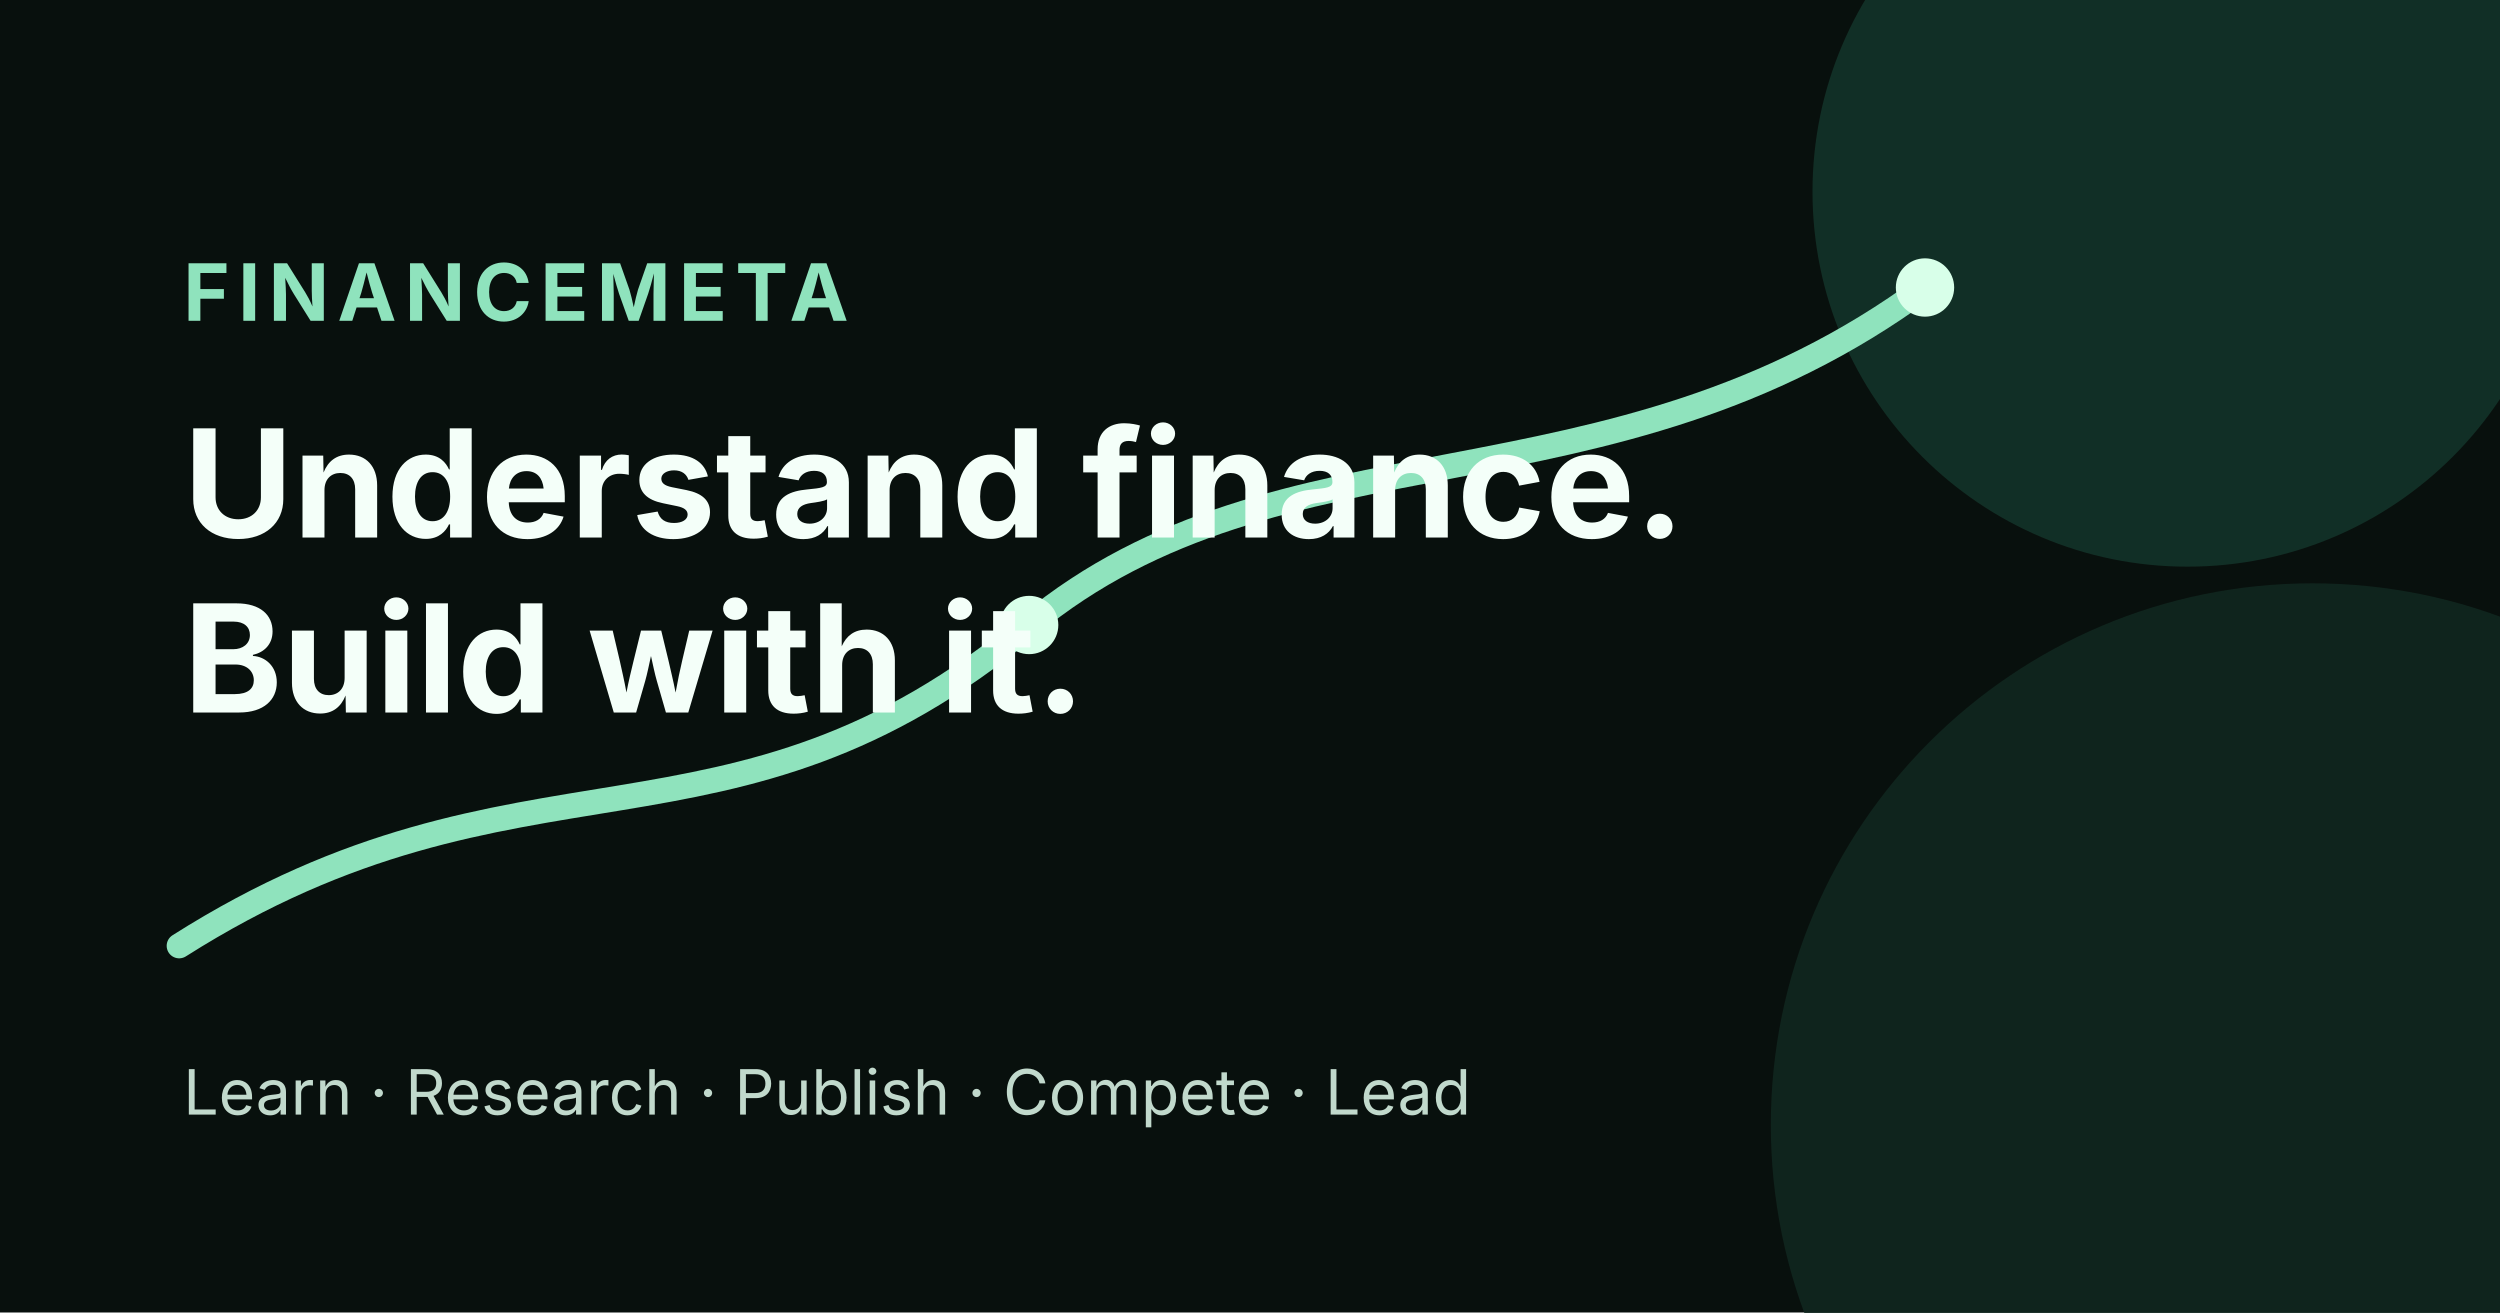
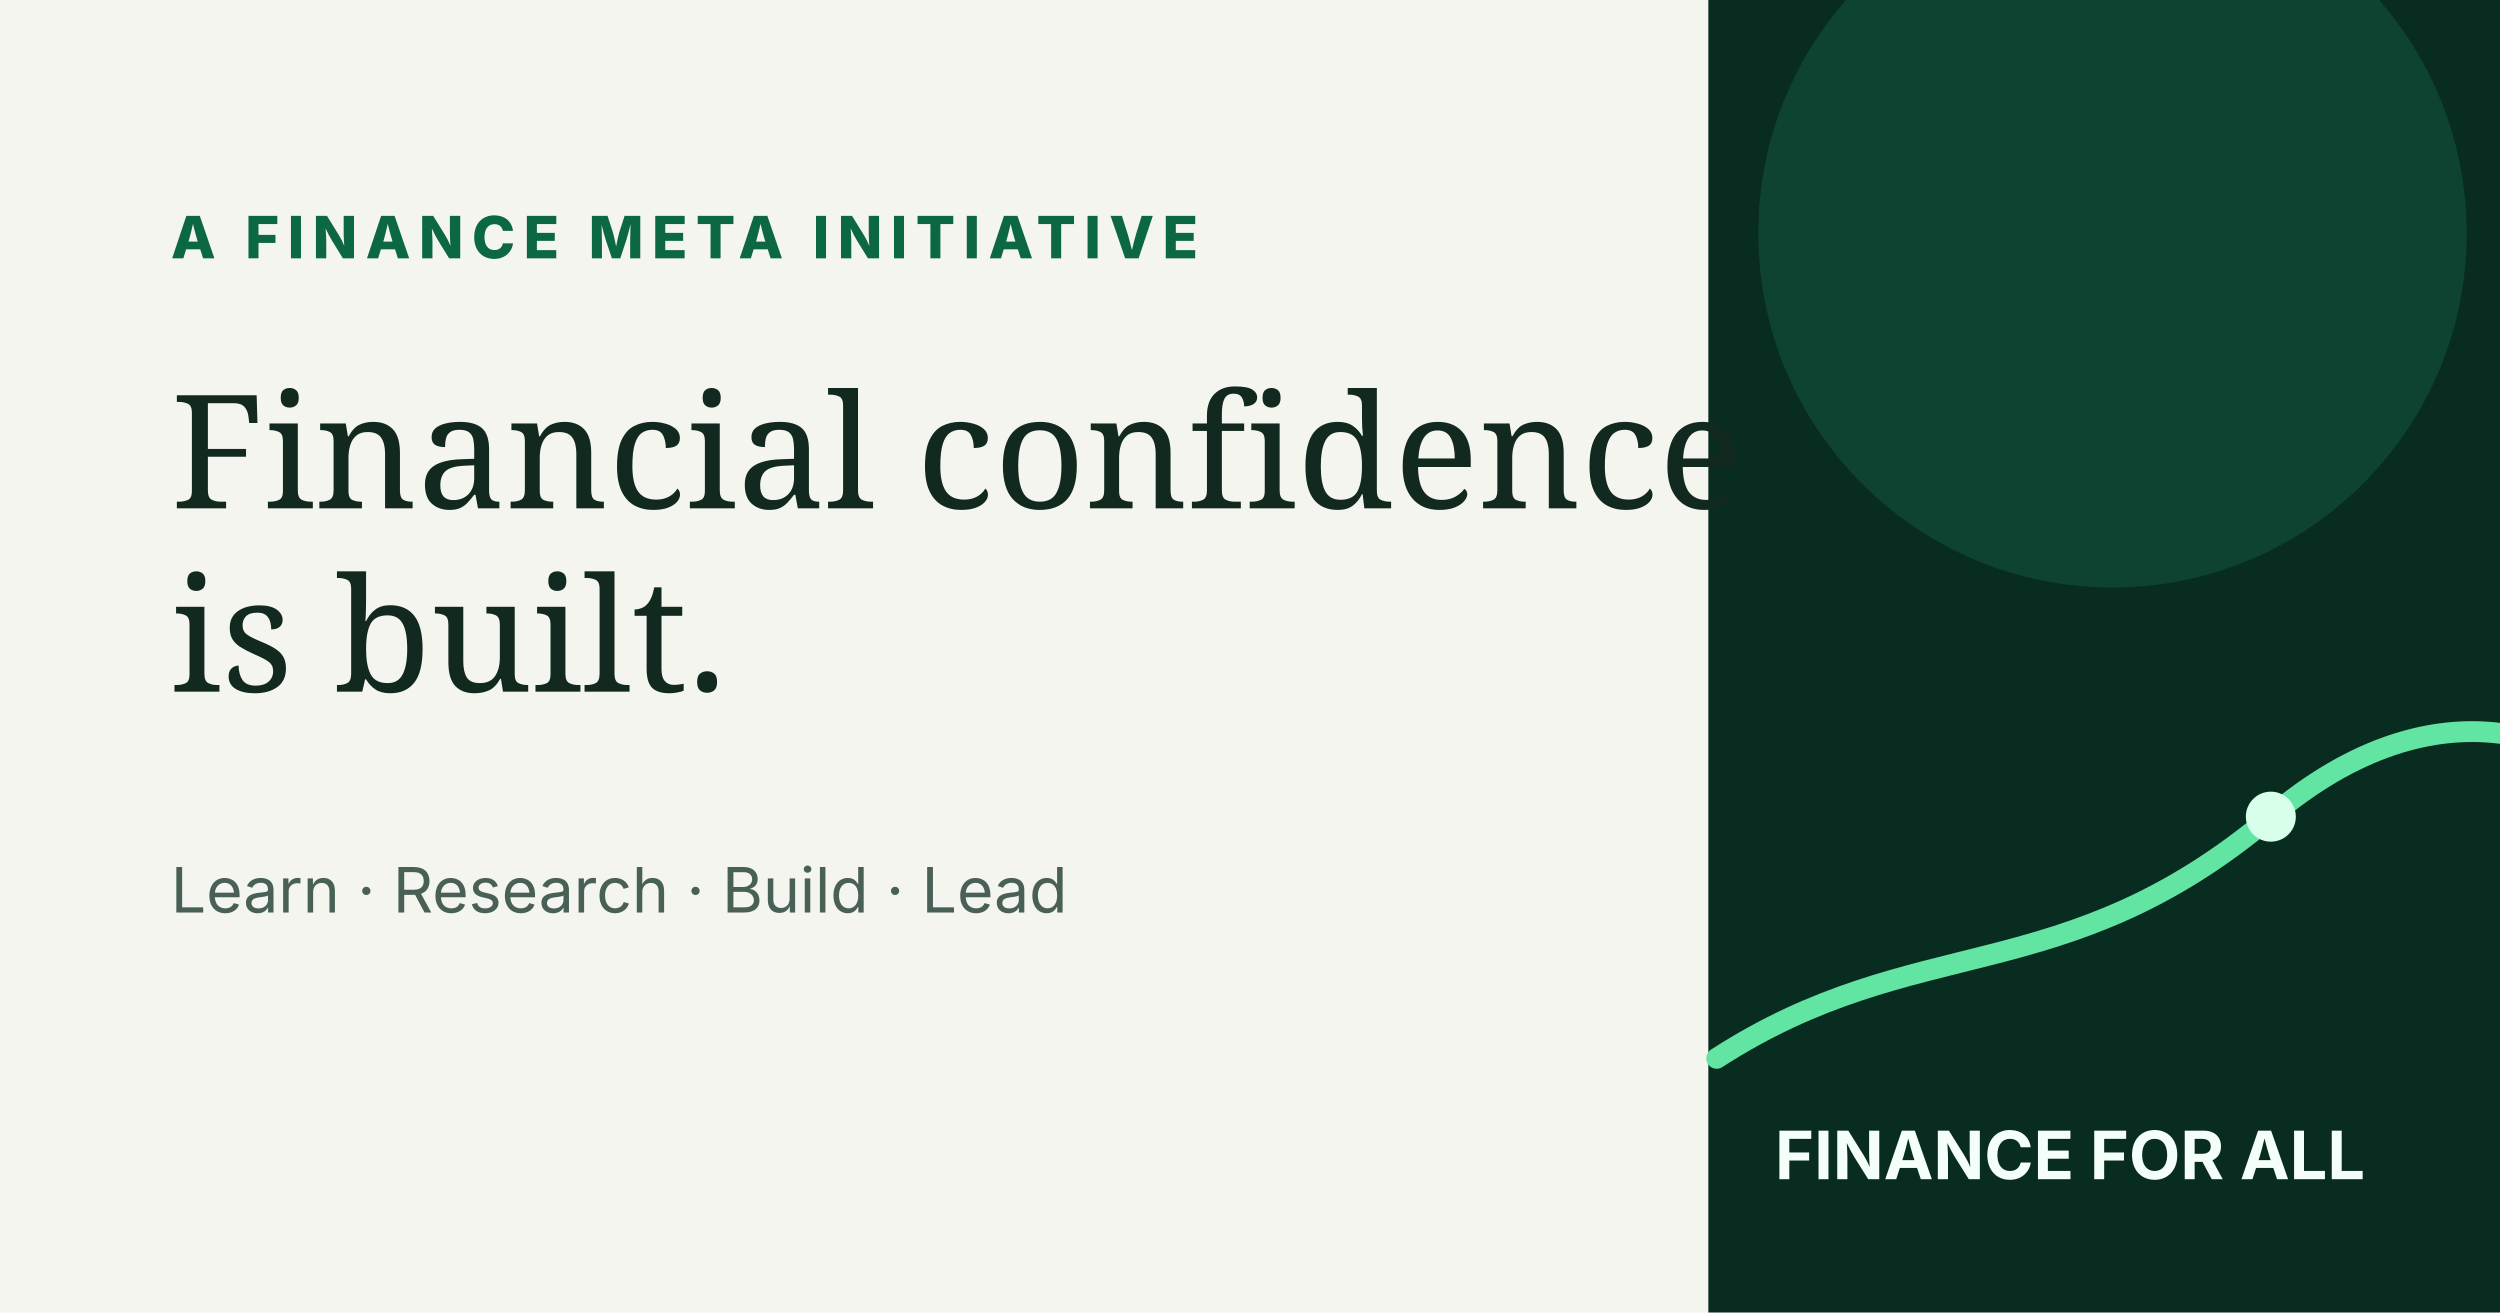
<svg xmlns="http://www.w3.org/2000/svg" width="1200" height="630" viewBox="0 0 1200 630" role="img" aria-labelledby="title desc">
-   <rect width="1200" height="630" fill="#08100d" />
-   <circle cx="1050" cy="92" r="180" fill="#153b2f" opacity="0.72" />
-   <circle cx="1110" cy="540" r="260" fill="#10271f" opacity="0.88" />
-   <path d="M86 454 C250 350 350 420 494 300 C615 200 772 250 924 138" fill="none" stroke="#8fe3bd" stroke-width="12" stroke-linecap="round" />
-   <circle cx="494" cy="300" r="14" fill="#d8ffe9" />
-   <circle cx="924" cy="138" r="14" fill="#d8ffe9" />
-   <text x="88" y="154" fill="#8fe3bd" font-family="Inter, Arial, sans-serif" font-size="38" font-weight="700" letter-spacing="4">FINANCEMETA</text>
-   <text x="88" y="258" fill="#f4fff9" font-family="Inter, Arial, sans-serif" font-size="72" font-weight="750">Understand finance.</text>
-   <text x="88" y="342" fill="#f4fff9" font-family="Inter, Arial, sans-serif" font-size="72" font-weight="750">Build with it.</text>
-   <text x="88" y="535" fill="#c1d9cc" font-family="Inter, Arial, sans-serif" font-size="30">Learn · Research · Publish · Compete · Lead</text>
+   <rect width="1200" height="630" fill="#f4f5ef" />
+   <rect x="820" width="380" height="630" fill="#092c20" />
+   <circle cx="1014" cy="112" r="170" fill="#0f4a35" opacity="0.76" />
+   <path d="M824 508 C920 446 990 476 1090 392 C1130 358 1168 348 1200 352" fill="none" stroke="#62e4a3" stroke-width="10" stroke-linecap="round" />
+   <circle cx="1090" cy="392" r="12" fill="#d8ffe9" />
+   <text x="82" y="124" fill="#0b6843" font-family="Inter, Arial, sans-serif" font-size="28" font-weight="800" letter-spacing="4">A FINANCE META INITIATIVE</text>
+   <text x="82" y="244" fill="#11291e" font-family="Georgia, serif" font-size="76">Financial confidence</text>
+   <text x="82" y="332" fill="#11291e" font-family="Georgia, serif" font-size="76">is built.</text>
+   <text x="82" y="438" fill="#496056" font-family="Inter, Arial, sans-serif" font-size="30">Learn · Research · Build · Lead</text>
+   <text x="852" y="566" fill="#f4fff9" font-family="Inter, Arial, sans-serif" font-size="32" font-weight="750">FINANCE FOR ALL</text>
</svg>
